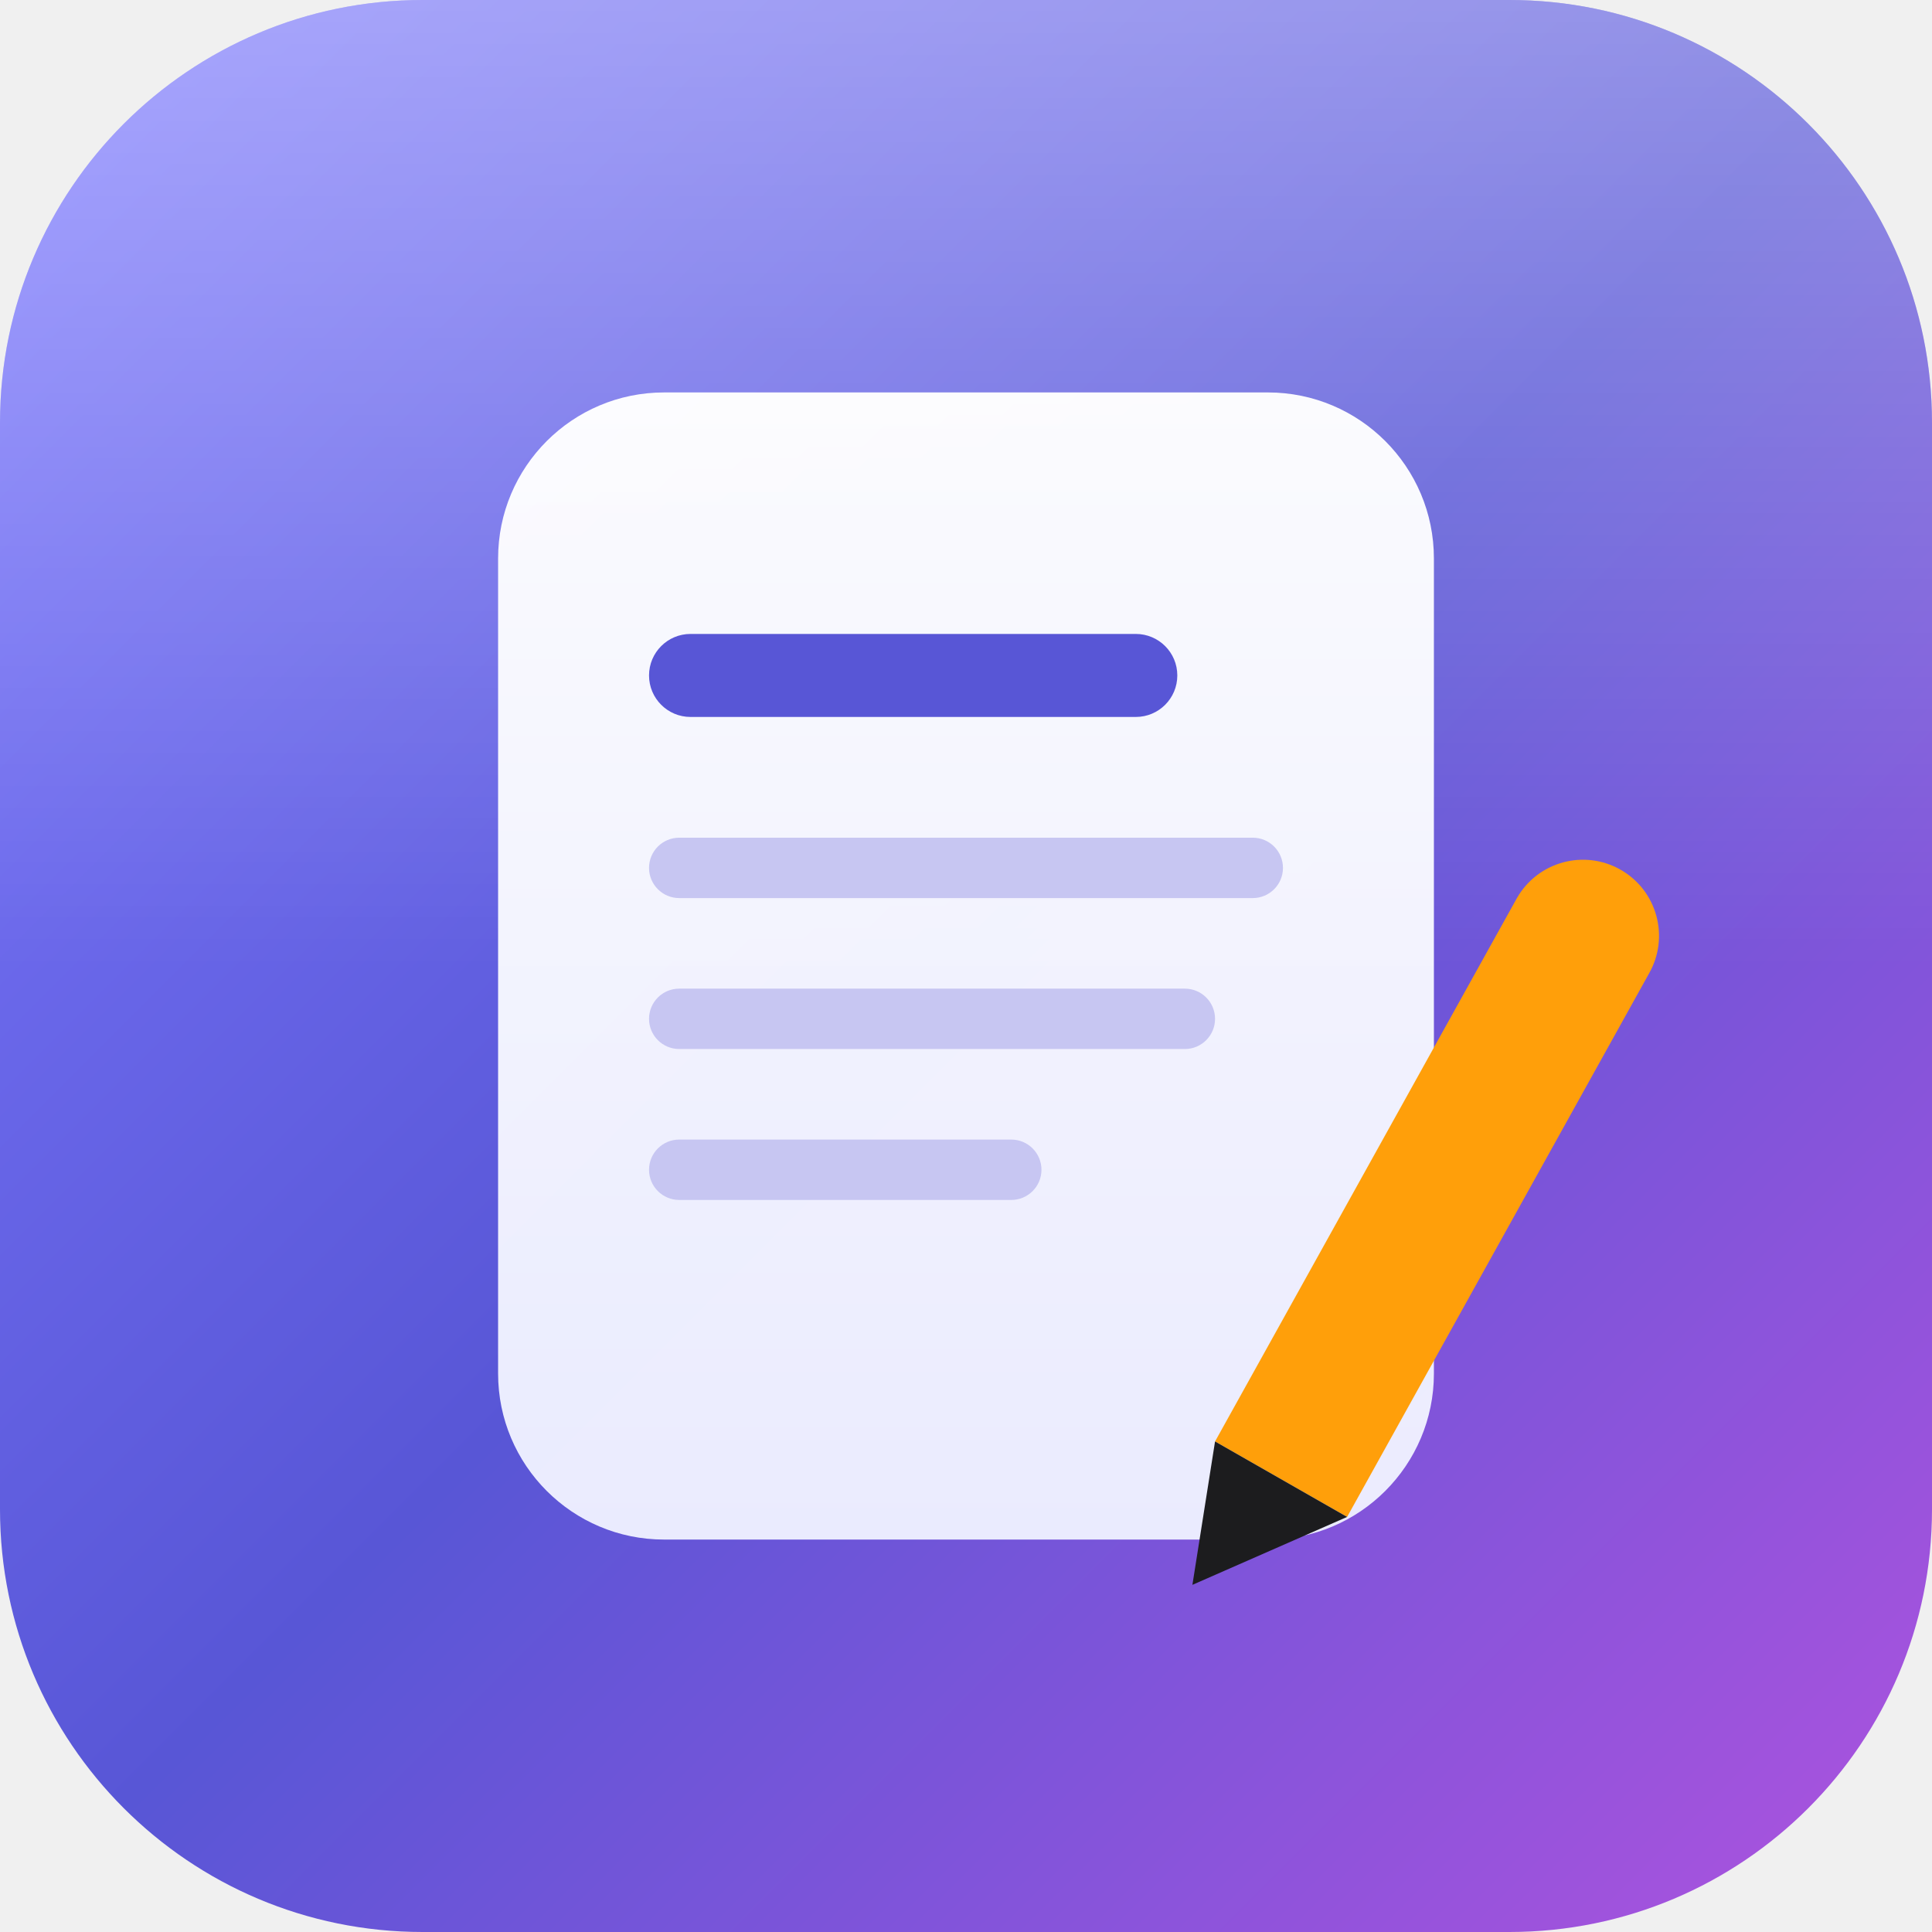
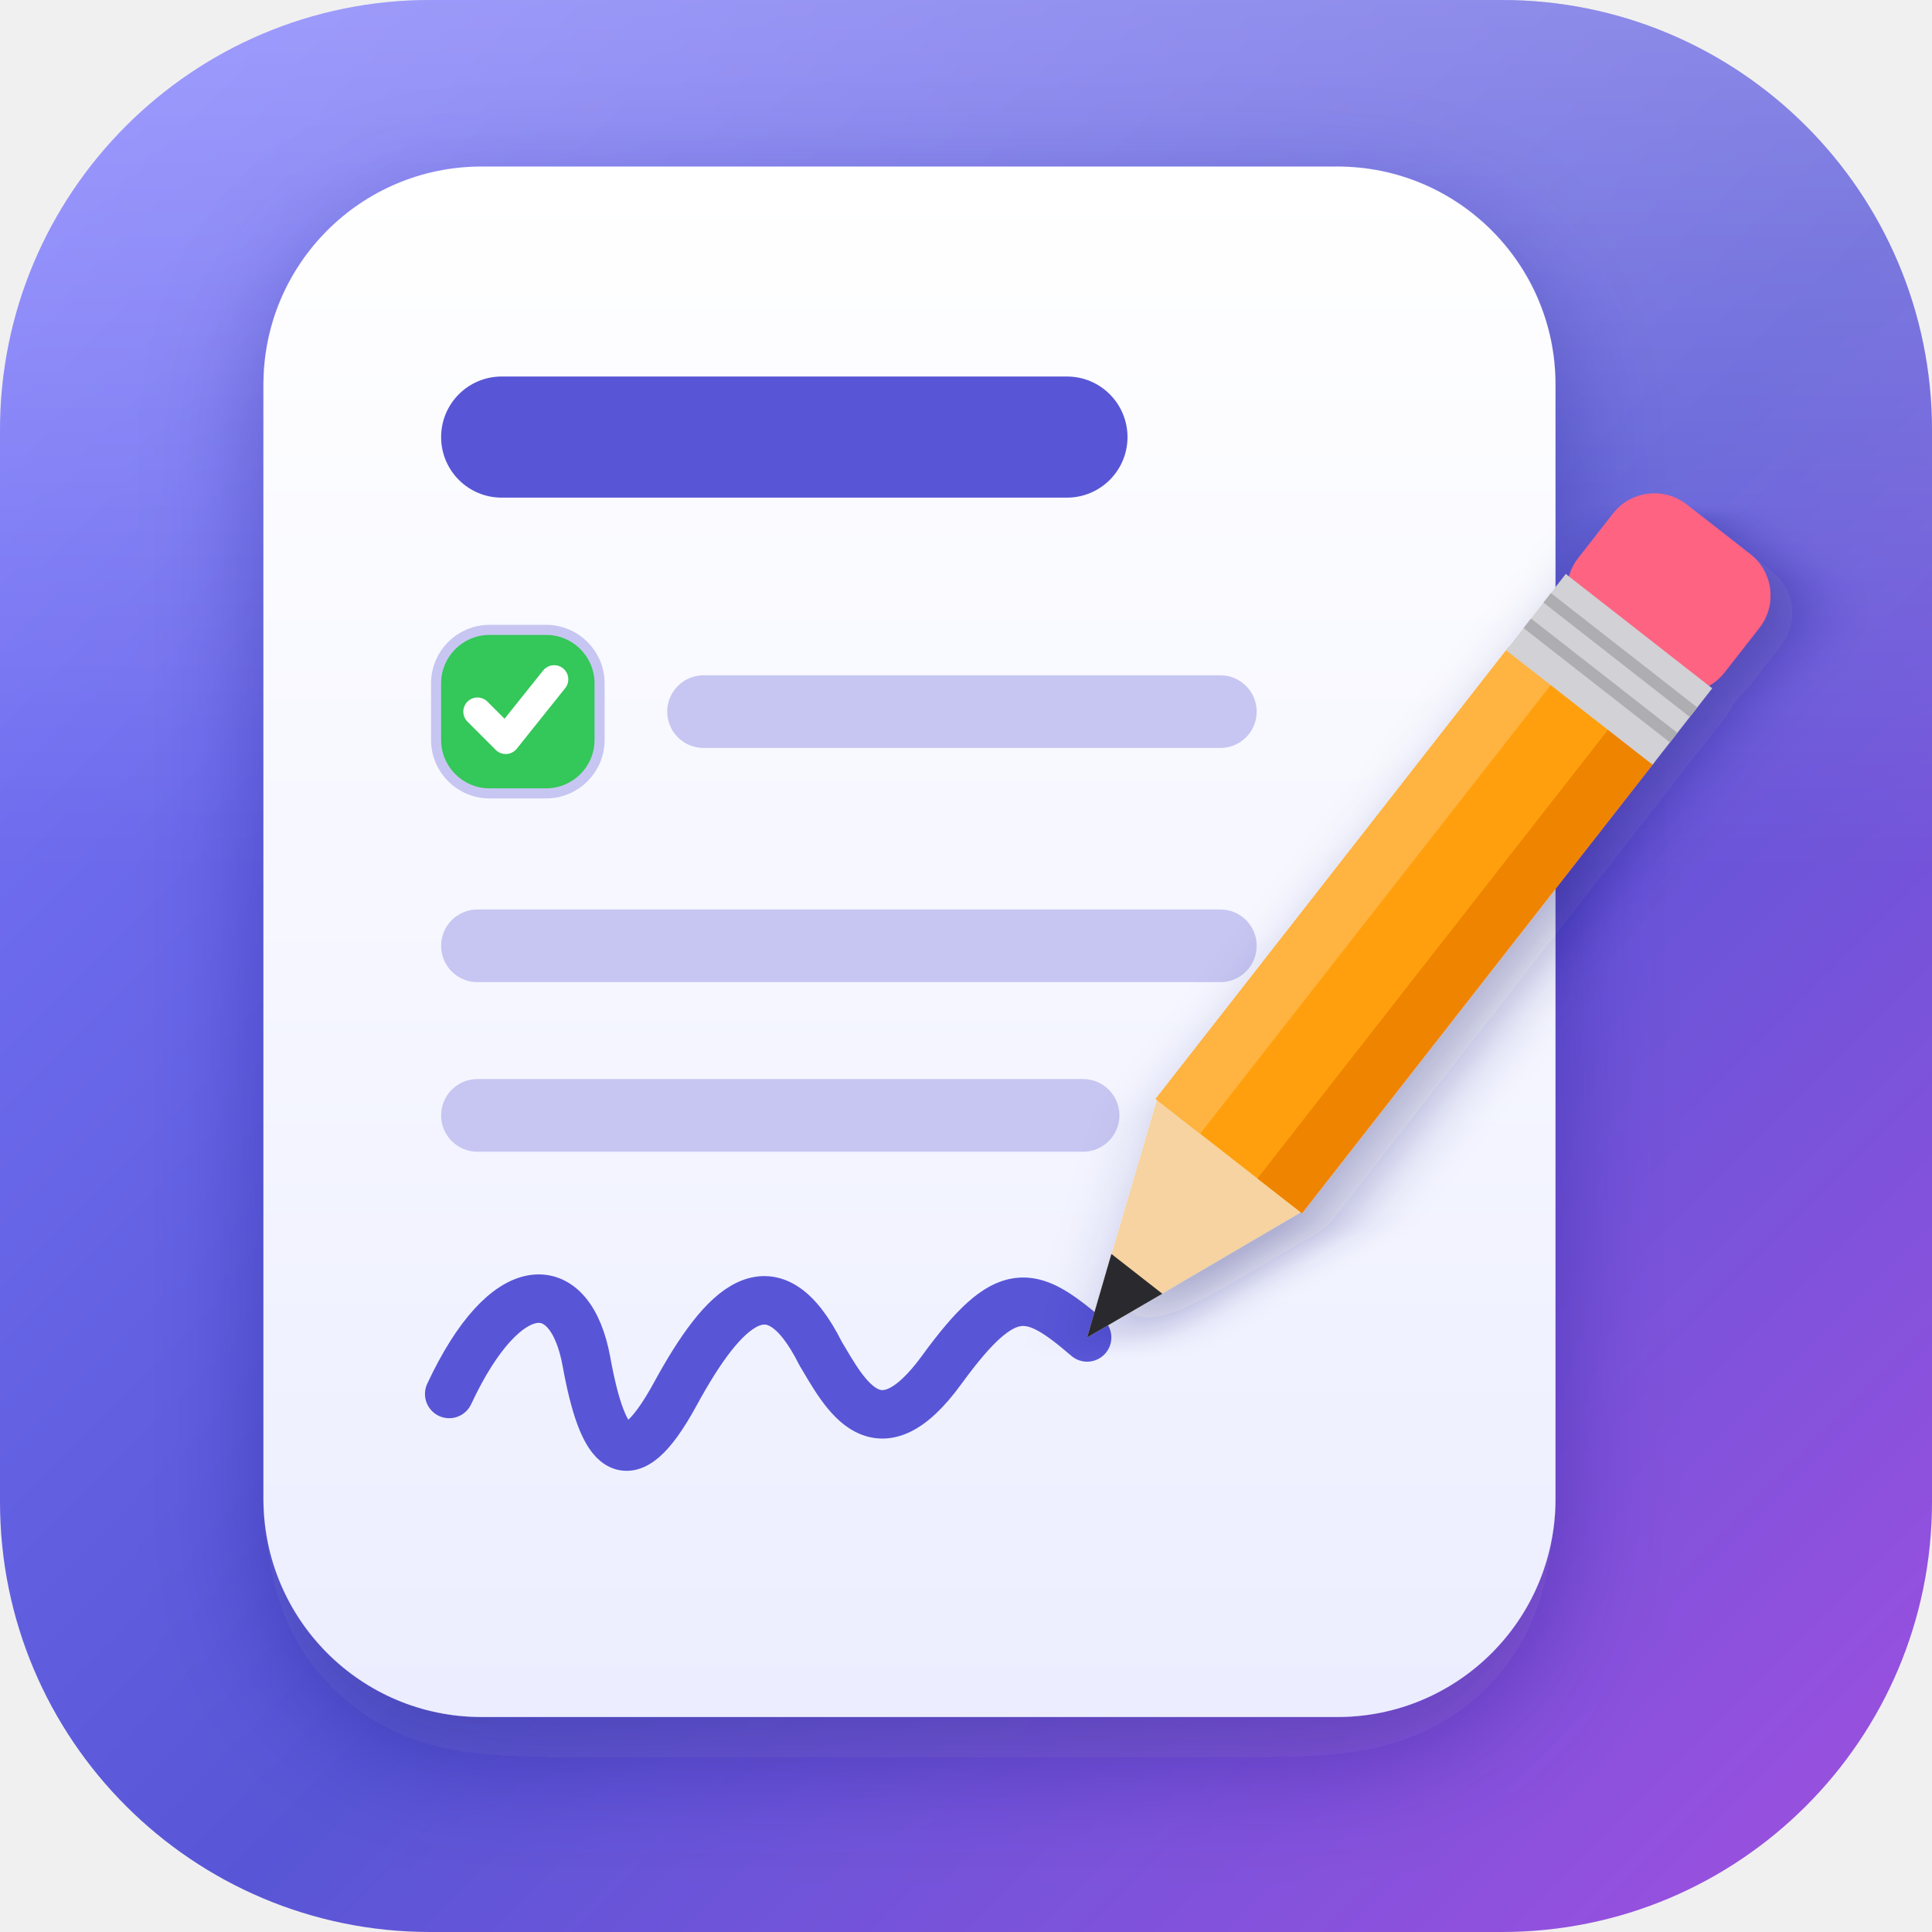
<svg xmlns="http://www.w3.org/2000/svg" viewBox="0 0 512 512">
  <defs>
-     <linearGradient id="bg" x1="0" y1="0" x2="1" y2="1">
+     <linearGradient id="fav-bg" x1="0" y1="0" x2="1" y2="1">
      <stop offset="0" stop-color="#7d7aff" />
-       <stop offset="0.5" stop-color="#5856d6" />
-       <stop offset="1" stop-color="#af52de" />
+       <stop offset=".55" stop-color="#5856d6" />
+       <stop offset="1" stop-color="#a24fe0" />
    </linearGradient>
-     <linearGradient id="sheen" x1="0" y1="0" x2="0" y2="1">
-       <stop offset="0" stop-color="#fff" stop-opacity=".35" />
-       <stop offset=".5" stop-color="#fff" stop-opacity="0" />
+     <linearGradient id="fav-sheen" x1="0" y1="0" x2="0" y2="1">
+       <stop offset="0" stop-color="#fff" stop-opacity=".28" />
+       <stop offset=".45" stop-color="#fff" stop-opacity="0" />
    </linearGradient>
-     <linearGradient id="page" x1="0" y1="0" x2="0" y2="1">
+     <linearGradient id="fav-page" x1="0" y1="0" x2="0" y2="1">
      <stop offset="0" stop-color="#ffffff" />
-       <stop offset="1" stop-color="#eef0ff" />
+       <stop offset="1" stop-color="#eceeff" />
    </linearGradient>
+     <filter id="fav-sh" x="-20%" y="-20%" width="140%" height="140%">
+       <feDropShadow dx="0" dy="10" stdDeviation="14" flood-color="#1d1470" flood-opacity=".32" />
+     </filter>
+     <filter id="fav-psh" x="-20%" y="-60%" width="140%" height="220%">
+       <feDropShadow dx="0" dy="7" stdDeviation="7" flood-color="#1d1470" flood-opacity=".35" />
+     </filter>
  </defs>
-   <rect width="512" height="512" rx="112" fill="url(#bg)" />
-   <rect width="512" height="512" rx="112" fill="url(#sheen)" />
-   <rect x="132" y="104" width="248" height="304" rx="44" fill="url(#page)" opacity=".97" />
-   <rect x="172" y="168" width="140" height="22" rx="11" fill="#5856d6" />
-   <rect x="172" y="222" width="168" height="16" rx="8" fill="#c7c6f2" />
-   <rect x="172" y="262" width="150" height="16" rx="8" fill="#c7c6f2" />
-   <rect x="172" y="302" width="104" height="16" rx="8" fill="#c7c6f2" />
-   <path d="M322 382 L402 238 a20 20 0 0 1 35 20 L357 402 Z" fill="#ff9f0a" />
-   <path d="M322 382 L357 402 L316 420 Z" fill="#1c1c1e" />
+   <rect width="512" height="512" rx="114" fill="url(#fav-bg)" />
+   <rect width="512" height="512" rx="114" fill="url(#fav-sheen)" />
+   <g transform="translate(256 256) scale(1.07) translate(-270 -262)">
+     <g filter="url(#fav-sh)">
+       <rect x="96" y="64" width="320" height="384" rx="54" fill="url(#fav-page)" />
+     </g>
+     <rect x="140" y="116" width="170" height="30" rx="15" fill="#5856d6" />
+     <rect x="140" y="180" width="38" height="38" rx="12" fill="#fff" stroke="#c7c6f2" stroke-width="5" />
+     <rect x="140" y="180" width="38" height="38" rx="12" fill="#34c759" />
+     <path d="M149 199 L156 206 L168 191" fill="none" stroke="#fff" stroke-width="7" stroke-linecap="round" stroke-linejoin="round" stroke-dasharray="30" stroke-dashoffset="0" />
+     <rect x="196" y="190" width="146" height="18" rx="9" fill="#c7c6f2" />
+     <rect x="140" y="248" width="202" height="18" rx="9" fill="#c7c6f2" />
+     <rect x="140" y="290" width="168" height="18" rx="9" fill="#c7c6f2" />
+     <path d="M142 368 C156 338 172 338 176 360 C180 382 186 390 198 368 C210 346 222 334 234 358 C240 368 248 384 264 362 C280 340 286 342 300 354" fill="none" stroke="#5856d6" stroke-width="12" stroke-linecap="round" stroke-linejoin="round" stroke-dasharray="241" stroke-dashoffset="0" />
+     <g>
+       <g transform="translate(300 354) rotate(-52)" filter="url(#fav-psh)">
+         <polygon points="0,0 58,-23 58,23" fill="#f6d3a1" />
+         <polygon points="0,0 20,-8 20,8" fill="#2c2c2e" />
+         <rect x="57" y="-23" width="142" height="46" fill="#ff9f0a" />
+         <rect x="57" y="-23" width="142" height="14" fill="#ffb340" />
+         <rect x="57" y="9" width="142" height="14" fill="#ee8400" />
+         <rect x="214" y="-23" width="40" height="46" rx="13" fill="#ff6482" />
+         <rect x="198" y="-23" width="24" height="46" fill="#d1d1d6" />
+         <rect x="205" y="-23" width="3" height="46" fill="#aeaeb2" />
+         <rect x="213" y="-23" width="3" height="46" fill="#aeaeb2" />
+       </g>
+     </g>
+   </g>
</svg>
